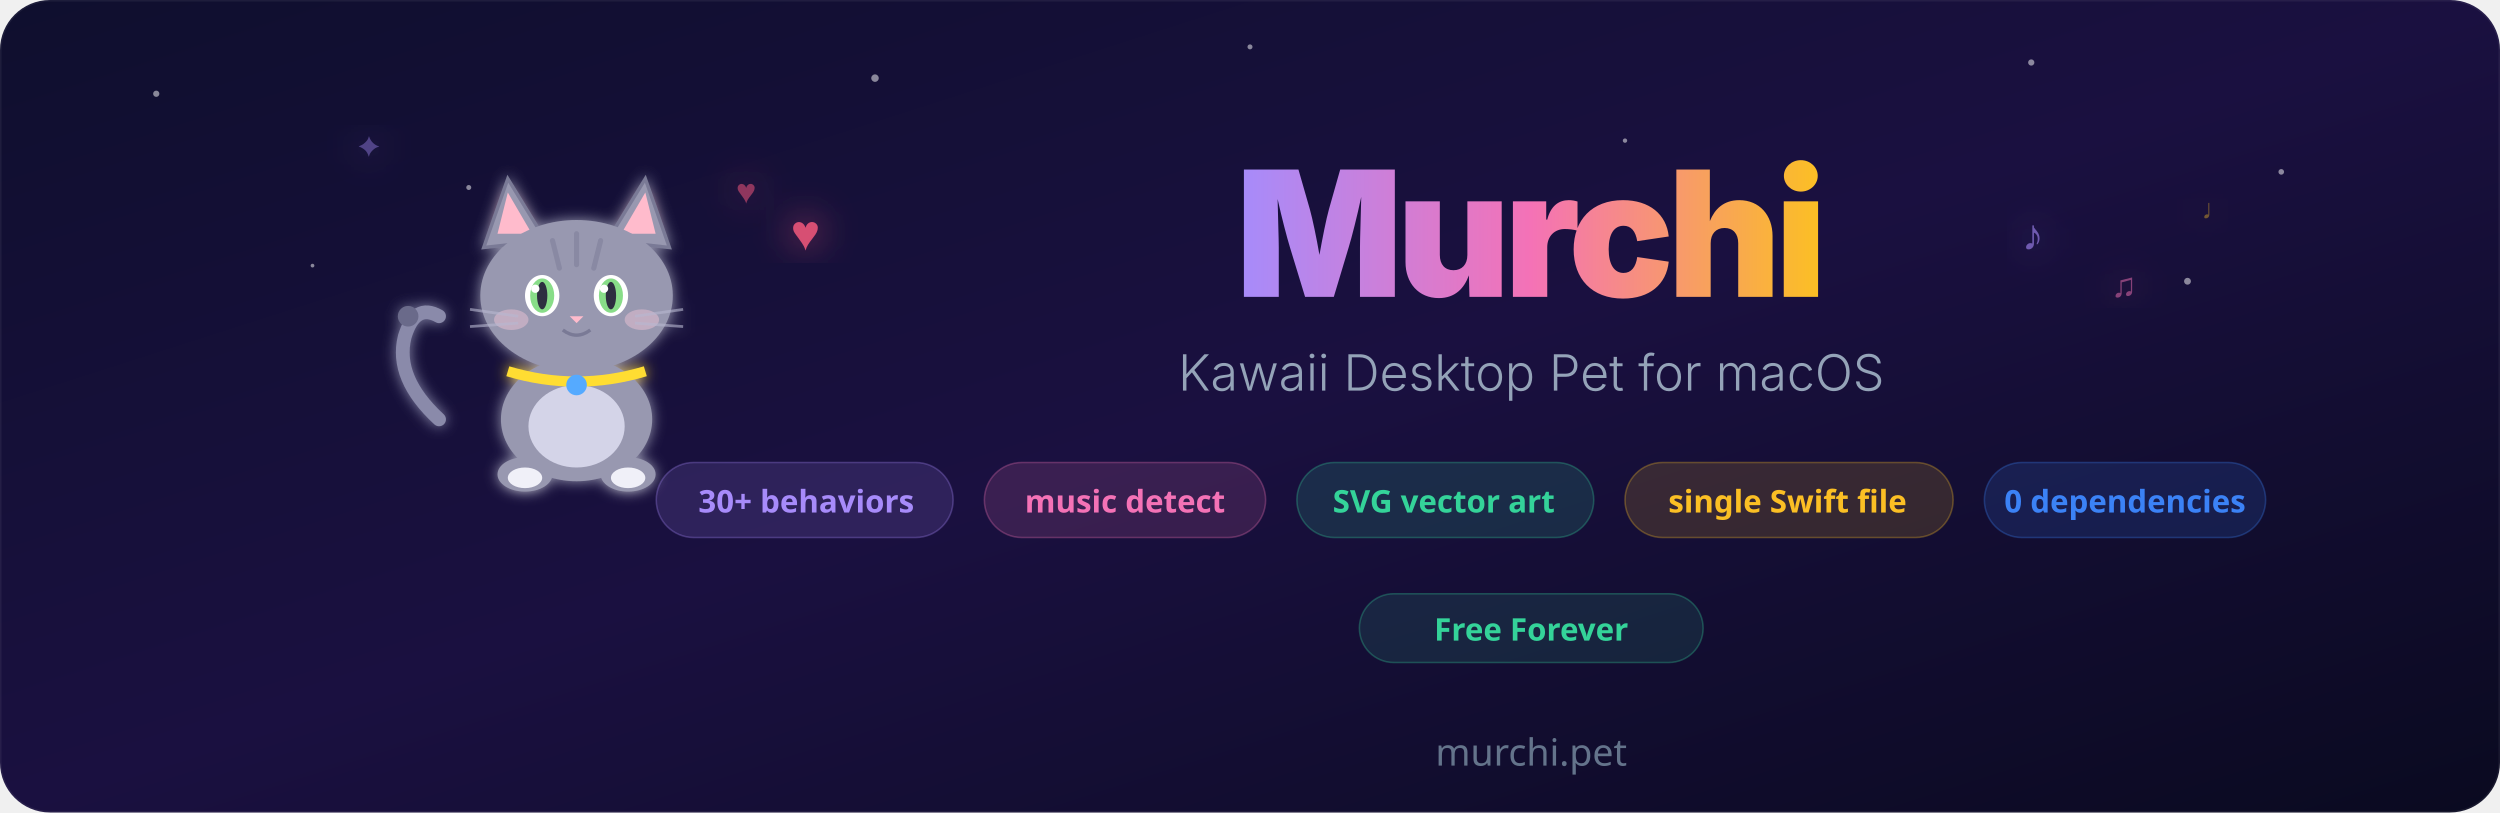
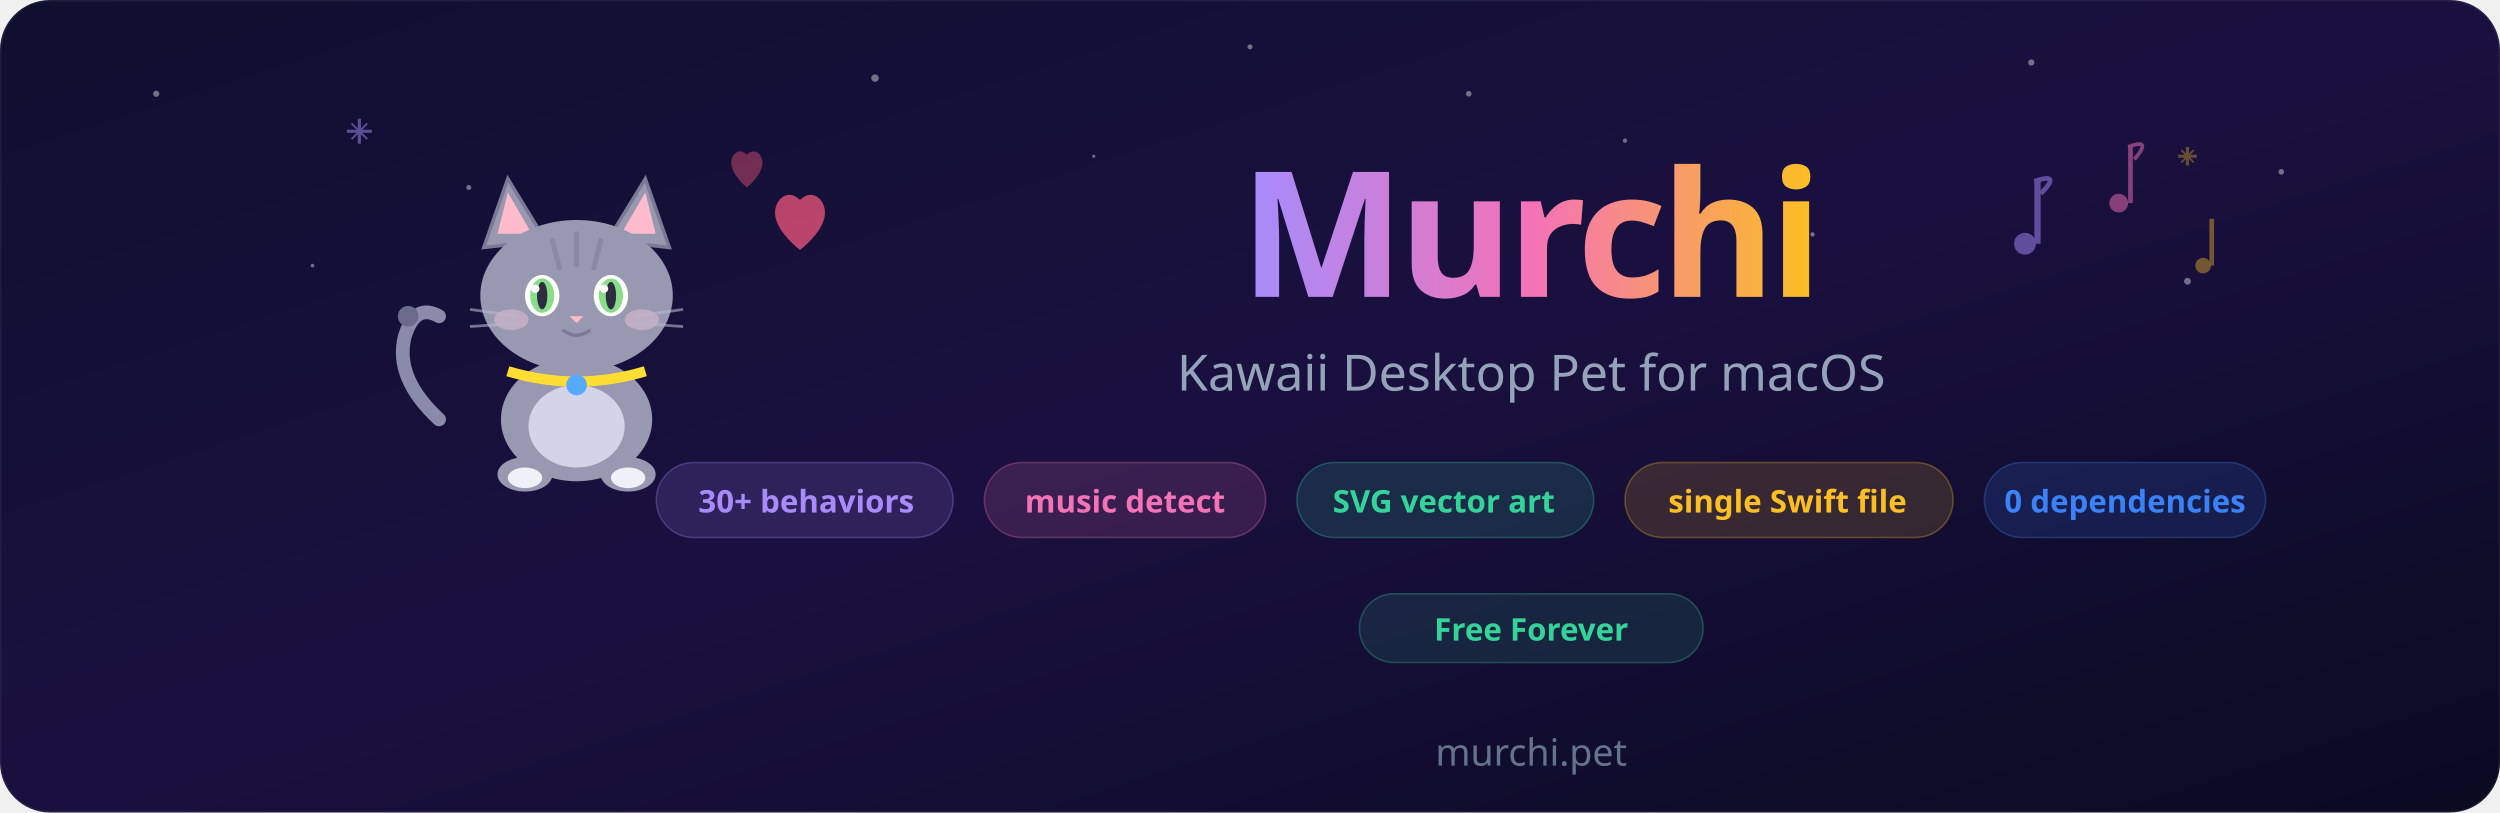
<svg xmlns="http://www.w3.org/2000/svg" viewBox="0 0 800 260">
  <defs>
    <linearGradient id="bg" x1="0%" y1="0%" x2="100%" y2="100%">
-       <stop offset="0%" style="stop-color:#0f0f2e" />
-       <stop offset="50%" style="stop-color:#1a1040" />
-       <stop offset="100%" style="stop-color:#0a0a20" />
+       <stop offset="0%" stop-color="#0f0f2e" />
+       <stop offset="50%" stop-color="#1a1040" />
+       <stop offset="100%" stop-color="#0a0a20" />
    </linearGradient>
    <linearGradient id="titleGrad" x1="0%" y1="0%" x2="100%" y2="0%">
-       <stop offset="0%" style="stop-color:#a78bfa" />
-       <stop offset="50%" style="stop-color:#f472b6" />
-       <stop offset="100%" style="stop-color:#fbbf24" />
+       <stop offset="0%" stop-color="#a78bfa" />
+       <stop offset="50%" stop-color="#f472b6" />
+       <stop offset="100%" stop-color="#fbbf24" />
    </linearGradient>
-     <filter id="glow">
-       <feGaussianBlur stdDeviation="2" result="blur" />
-       <feMerge>
-         <feMergeNode in="blur" />
-         <feMergeNode in="SourceGraphic" />
-       </feMerge>
-     </filter>
-     <filter id="softglow">
-       <feGaussianBlur stdDeviation="6" result="blur" />
-       <feMerge>
-         <feMergeNode in="blur" />
-         <feMergeNode in="SourceGraphic" />
-       </feMerge>
-     </filter>
  </defs>
  <rect width="800" height="260" rx="16" fill="url(#bg)" />
  <rect width="800" height="260" rx="16" fill="none" stroke="rgba(255,255,255,0.06)" stroke-width="1" />
-   <g opacity="0.5">
-     <circle cx="50" cy="30" r="1" fill="white">
-       <animate attributeName="opacity" values="0.2;0.8;0.2" dur="3s" repeatCount="indefinite" />
-     </circle>
-     <circle cx="150" cy="60" r="0.8" fill="white">
-       <animate attributeName="opacity" values="0.5;0.2;0.5" dur="2.5s" repeatCount="indefinite" />
-     </circle>
-     <circle cx="280" cy="25" r="1.2" fill="white">
-       <animate attributeName="opacity" values="0.3;0.9;0.3" dur="4s" repeatCount="indefinite" />
-     </circle>
-     <circle cx="520" cy="45" r="0.7" fill="white">
-       <animate attributeName="opacity" values="0.6;0.1;0.6" dur="2s" repeatCount="indefinite" />
-     </circle>
-     <circle cx="650" cy="20" r="1" fill="white">
-       <animate attributeName="opacity" values="0.2;0.7;0.2" dur="3.5s" repeatCount="indefinite" />
-     </circle>
-     <circle cx="730" cy="55" r="0.9" fill="white">
-       <animate attributeName="opacity" values="0.4;0.8;0.4" dur="2.8s" repeatCount="indefinite" />
-     </circle>
-     <circle cx="100" cy="85" r="0.6" fill="white">
-       <animate attributeName="opacity" values="0.7;0.2;0.7" dur="3.2s" repeatCount="indefinite" />
-     </circle>
-     <circle cx="700" cy="90" r="1.1" fill="white">
-       <animate attributeName="opacity" values="0.3;0.6;0.3" dur="2.2s" repeatCount="indefinite" />
-     </circle>
-     <circle cx="400" cy="15" r="0.8" fill="white">
-       <animate attributeName="opacity" values="0.5;0.9;0.5" dur="1.8s" repeatCount="indefinite" />
-     </circle>
-     <circle cx="580" cy="75" r="0.7" fill="white">
-       <animate attributeName="opacity" values="0.2;0.5;0.2" dur="4.2s" repeatCount="indefinite" />
-     </circle>
+   <g opacity="0.4">
+     <circle cx="50" cy="30" r="1" fill="white" />
+     <circle cx="150" cy="60" r="0.8" fill="white" />
+     <circle cx="280" cy="25" r="1.2" fill="white" />
+     <circle cx="520" cy="45" r="0.7" fill="white" />
+     <circle cx="650" cy="20" r="1" fill="white" />
+     <circle cx="730" cy="55" r="0.9" fill="white" />
+     <circle cx="100" cy="85" r="0.6" fill="white" />
+     <circle cx="700" cy="90" r="1.1" fill="white" />
+     <circle cx="400" cy="15" r="0.8" fill="white" />
+     <circle cx="580" cy="75" r="0.7" fill="white" />
+     <circle cx="350" cy="50" r="0.5" fill="white" />
+     <circle cx="470" cy="30" r="0.9" fill="white" />
  </g>
-   <g transform="translate(135, 55) scale(1.1)" filter="url(#glow)">
-     <path d="M5,72 Q-8,60 -5,48 Q-2,38 5,42" stroke="#8a8aaa" stroke-width="4" fill="none" stroke-linecap="round">
-       <animate attributeName="d" values="M5,72 Q-8,60 -5,48 Q-2,38 5,42;M5,72 Q-12,58 -8,46 Q-4,36 2,40;M5,72 Q-8,60 -5,48 Q-2,38 5,42" dur="3s" repeatCount="indefinite" />
-     </path>
+   <g transform="translate(135, 55) scale(1.1)">
+     <path d="M5,72 Q-8,60 -5,48 Q-2,38 5,42" stroke="#8a8aaa" stroke-width="4" fill="none" stroke-linecap="round" />
    <circle cx="-4" cy="42" r="3" fill="#6a6a8a" />
    <path d="M18,22 L25,2 L36,20 Z" fill="#9898B0" stroke="#7a7a96" stroke-width="1" />
    <path d="M22,18 L25,6 L32,18 Z" fill="#ffbbcc" />
    <path d="M54,20 L65,2 L72,22 Z" fill="#9898B0" stroke="#7a7a96" stroke-width="1" />
    <path d="M58,18 L65,6 L68,18 Z" fill="#ffbbcc" />
    <ellipse cx="45" cy="36" rx="28" ry="22" fill="#9898B0" />
    <path d="M38,20 L40,28" stroke="#7a7a96" stroke-width="1.5" stroke-linecap="round" opacity="0.5" />
    <path d="M45,18 L45,27" stroke="#7a7a96" stroke-width="1.5" stroke-linecap="round" opacity="0.5" />
    <path d="M52,20 L50,28" stroke="#7a7a96" stroke-width="1.5" stroke-linecap="round" opacity="0.5" />
    <ellipse cx="35" cy="36" rx="5" ry="6" fill="white" />
    <ellipse cx="35" cy="36" rx="3.5" ry="5" fill="#88DD88" />
    <ellipse cx="35" cy="36" rx="1.5" ry="4" fill="#2D2D3F" />
    <circle cx="33" cy="34" r="1.2" fill="white" />
    <ellipse cx="55" cy="36" rx="5" ry="6" fill="white" />
    <ellipse cx="55" cy="36" rx="3.5" ry="5" fill="#88DD88" />
    <ellipse cx="55" cy="36" rx="1.5" ry="4" fill="#2D2D3F" />
    <circle cx="53" cy="34" r="1.2" fill="white" />
-     <ellipse cx="35" cy="36" rx="5" ry="6" fill="#9898B0" opacity="0">
-       <animate attributeName="opacity" values="0;0;0;0;0;0;0;0;1;0;0;0;0;0;0;0;0;0;0;0" dur="4s" repeatCount="indefinite" />
-     </ellipse>
-     <ellipse cx="55" cy="36" rx="5" ry="6" fill="#9898B0" opacity="0">
-       <animate attributeName="opacity" values="0;0;0;0;0;0;0;0;1;0;0;0;0;0;0;0;0;0;0;0" dur="4s" repeatCount="indefinite" />
-     </ellipse>
    <path d="M43,42 L45,44 L47,42 Z" fill="#ffbbcc" />
    <path d="M41,46 Q45,49 49,46" stroke="#7a7a96" stroke-width="1" fill="none" />
    <ellipse cx="26" cy="43" rx="5" ry="3" fill="#ffccdd" opacity="0.4" />
    <ellipse cx="64" cy="43" rx="5" ry="3" fill="#ffccdd" opacity="0.4" />
    <line x1="14" y1="40" x2="28" y2="42" stroke="#b8b8d0" stroke-width="0.8" opacity="0.6" />
    <line x1="14" y1="45" x2="28" y2="44" stroke="#b8b8d0" stroke-width="0.8" opacity="0.6" />
    <line x1="62" y1="42" x2="76" y2="40" stroke="#b8b8d0" stroke-width="0.8" opacity="0.6" />
    <line x1="62" y1="44" x2="76" y2="45" stroke="#b8b8d0" stroke-width="0.8" opacity="0.6" />
    <ellipse cx="45" cy="72" rx="22" ry="18" fill="#9898B0" />
    <ellipse cx="45" cy="74" rx="14" ry="12" fill="#d4d4e8" />
    <path d="M25,58 Q45,64 65,58" stroke="#FFDD33" stroke-width="3" fill="none" />
    <circle cx="45" cy="62" r="3" fill="#55AAFF" />
    <ellipse cx="30" cy="88" rx="8" ry="5" fill="#9898B0" />
    <ellipse cx="30" cy="89" rx="5" ry="3" fill="#F0F0F8" />
    <ellipse cx="60" cy="88" rx="8" ry="5" fill="#9898B0" />
    <ellipse cx="60" cy="89" rx="5" ry="3" fill="#F0F0F8" />
-     <animateTransform attributeName="transform" type="translate" values="135,55;135,53;135,55" dur="2.5s" repeatCount="indefinite" additive="replace" />
  </g>
-   <g filter="url(#softglow)">
-     <text x="245" y="80" font-size="16" fill="#ff5a80" opacity="0.8">
-       <animate attributeName="y" values="80;58;80" dur="3s" repeatCount="indefinite" />
-       <animate attributeName="opacity" values="0.8;0.3;0.8" dur="3s" repeatCount="indefinite" />
-       ♥
-     </text>
-     <text x="230" y="65" font-size="11" fill="#ff5a80" opacity="0.5">
-       <animate attributeName="y" values="65;45;65" dur="2.5s" repeatCount="indefinite" />
-       <animate attributeName="opacity" values="0.5;0.1;0.5" dur="2.5s" repeatCount="indefinite" />
-       ♥
-     </text>
-     <text x="110" y="50" font-size="9" fill="#a78bfa" opacity="0.4">
-       <animate attributeName="y" values="50;35;50" dur="2.8s" repeatCount="indefinite" />
-       <animate attributeName="opacity" values="0.4;0.1;0.4" dur="2.8s" repeatCount="indefinite" />
-       ✦
-     </text>
+   <path d="M248,68 C248,64 252,60 256,64 C260,60 264,64 264,68 C264,74 256,80 256,80 C256,80 248,74 248,68 Z" fill="#ff5a80" opacity="0.7" />
+   <path d="M234,52 C234,49.5 236.5,47 239,49.5 C241.5,47 244,49.5 244,52 C244,56 239,60 239,60 C239,60 234,56 234,52 Z" fill="#ff5a80" opacity="0.4" />
+   <g opacity="0.5">
+     <circle cx="648" cy="78" r="3.5" fill="#a78bfa" />
+     <rect x="651" y="58" width="2" height="20" fill="#a78bfa" />
+     <path d="M651,58 Q660,55 653,62" stroke="#a78bfa" stroke-width="1.5" fill="none" />
+     <circle cx="678" cy="65" r="3" fill="#f472b6" />
+     <rect x="681" y="47" width="1.5" height="18" fill="#f472b6" />
+     <path d="M681,47 Q689,44 683,51" stroke="#f472b6" stroke-width="1.2" fill="none" />
+     <circle cx="705" cy="85" r="2.5" fill="#fbbf24" opacity="0.8" />
+     <rect x="707" y="70" width="1.5" height="15" fill="#fbbf24" opacity="0.8" />
  </g>
-   <g filter="url(#softglow)">
-     <text x="640" y="80" font-size="14" fill="#a78bfa" opacity="0.6">
-       <animate attributeName="y" values="80;55;80" dur="3.5s" repeatCount="indefinite" />
-       <animate attributeName="opacity" values="0.6;0.15;0.6" dur="3.5s" repeatCount="indefinite" />
-       ♪
-     </text>
-     <text x="670" y="95" font-size="11" fill="#f472b6" opacity="0.5">
-       <animate attributeName="y" values="95;72;95" dur="2.8s" repeatCount="indefinite" />
-       <animate attributeName="opacity" values="0.5;0.1;0.5" dur="2.8s" repeatCount="indefinite" />
-       ♫
-     </text>
-     <text x="700" y="70" font-size="9" fill="#fbbf24" opacity="0.4">
-       <animate attributeName="y" values="70;50;70" dur="3.2s" repeatCount="indefinite" />
-       <animate attributeName="opacity" values="0.4;0.1;0.4" dur="3.2s" repeatCount="indefinite" />
-       ♩
-     </text>
+   <g transform="translate(115, 42)" opacity="0.5">
+     <line x1="0" y1="-4" x2="0" y2="4" stroke="#a78bfa" stroke-width="1" />
+     <line x1="-4" y1="0" x2="4" y2="0" stroke="#a78bfa" stroke-width="1" />
+     <line x1="-2.5" y1="-2.5" x2="2.5" y2="2.5" stroke="#a78bfa" stroke-width="0.6" />
+     <line x1="2.5" y1="-2.5" x2="-2.5" y2="2.5" stroke="#a78bfa" stroke-width="0.6" />
  </g>
-   <text x="490" y="95" font-family="system-ui, -apple-system, 'Segoe UI', sans-serif" font-size="56" font-weight="900" fill="url(#titleGrad)" text-anchor="middle" letter-spacing="-2">Murchi</text>
-   <text x="490" y="125" font-family="system-ui, -apple-system, sans-serif" font-size="16" fill="#94a3b8" text-anchor="middle" font-weight="300">Kawaii Desktop Pet for macOS</text>
+   <g transform="translate(700, 50)" opacity="0.35">
+     <line x1="0" y1="-3" x2="0" y2="3" stroke="#fbbf24" stroke-width="1" />
+     <line x1="-3" y1="0" x2="3" y2="0" stroke="#fbbf24" stroke-width="1" />
+     <line x1="-2" y1="-2" x2="2" y2="2" stroke="#fbbf24" stroke-width="0.6" />
+     <line x1="2" y1="-2" x2="-2" y2="2" stroke="#fbbf24" stroke-width="0.6" />
+   </g>
+   <text x="490" y="95" font-family="'Segoe UI', Ubuntu, sans-serif" font-size="56" font-weight="900" fill="url(#titleGrad)" text-anchor="middle" letter-spacing="-2">Murchi</text>
+   <text x="490" y="125" font-family="'Segoe UI', Ubuntu, sans-serif" font-size="16" fill="#94a3b8" text-anchor="middle" font-weight="300">Kawaii Desktop Pet for macOS</text>
  <g transform="translate(490, 148)" text-anchor="middle">
    <rect x="-280" y="0" width="95" height="24" rx="12" fill="rgba(167,139,250,0.15)" stroke="rgba(167,139,250,0.3)" stroke-width="0.5" />
    <rect x="-175" y="0" width="90" height="24" rx="12" fill="rgba(244,114,182,0.15)" stroke="rgba(244,114,182,0.3)" stroke-width="0.5" />
    <rect x="-75" y="0" width="95" height="24" rx="12" fill="rgba(52,211,153,0.15)" stroke="rgba(52,211,153,0.3)" stroke-width="0.5" />
    <rect x="30" y="0" width="105" height="24" rx="12" fill="rgba(251,191,36,0.15)" stroke="rgba(251,191,36,0.3)" stroke-width="0.5" />
    <rect x="145" y="0" width="90" height="24" rx="12" fill="rgba(59,130,246,0.15)" stroke="rgba(59,130,246,0.3)" stroke-width="0.5" />
-     <text x="-232" y="16" font-family="system-ui, sans-serif" font-size="10" fill="#a78bfa" font-weight="600">30+ behaviors</text>
-     <text x="-130" y="16" font-family="system-ui, sans-serif" font-size="10" fill="#f472b6" font-weight="600">music detect</text>
-     <text x="-28" y="16" font-family="system-ui, sans-serif" font-size="10" fill="#34d399" font-weight="600">SVG vector art</text>
-     <text x="82" y="16" font-family="system-ui, sans-serif" font-size="10" fill="#fbbf24" font-weight="600">single Swift file</text>
-     <text x="190" y="16" font-family="system-ui, sans-serif" font-size="10" fill="#3b82f6" font-weight="600">0 dependencies</text>
+     <text x="-232" y="16" font-family="'Segoe UI', Ubuntu, sans-serif" font-size="10" fill="#a78bfa" font-weight="600">30+ behaviors</text>
+     <text x="-130" y="16" font-family="'Segoe UI', Ubuntu, sans-serif" font-size="10" fill="#f472b6" font-weight="600">music detect</text>
+     <text x="-28" y="16" font-family="'Segoe UI', Ubuntu, sans-serif" font-size="10" fill="#34d399" font-weight="600">SVG vector art</text>
+     <text x="82" y="16" font-family="'Segoe UI', Ubuntu, sans-serif" font-size="10" fill="#fbbf24" font-weight="600">single Swift file</text>
+     <text x="190" y="16" font-family="'Segoe UI', Ubuntu, sans-serif" font-size="10" fill="#3b82f6" font-weight="600">0 dependencies</text>
  </g>
  <rect x="435" y="190" width="110" height="22" rx="11" fill="rgba(52,211,153,0.12)" stroke="rgba(52,211,153,0.3)" stroke-width="0.5" />
-   <text x="490" y="205" font-family="system-ui, sans-serif" font-size="10" fill="#34d399" text-anchor="middle" font-weight="600">Free Forever</text>
-   <text x="490" y="245" font-family="system-ui, sans-serif" font-size="12" fill="#64748b" text-anchor="middle" font-weight="500">murchi.pet</text>
+   <text x="490" y="205" font-family="'Segoe UI', Ubuntu, sans-serif" font-size="10" fill="#34d399" text-anchor="middle" font-weight="600">Free Forever</text>
+   <text x="490" y="245" font-family="'Segoe UI', Ubuntu, sans-serif" font-size="12" fill="#64748b" text-anchor="middle" font-weight="500">murchi.pet</text>
</svg>
